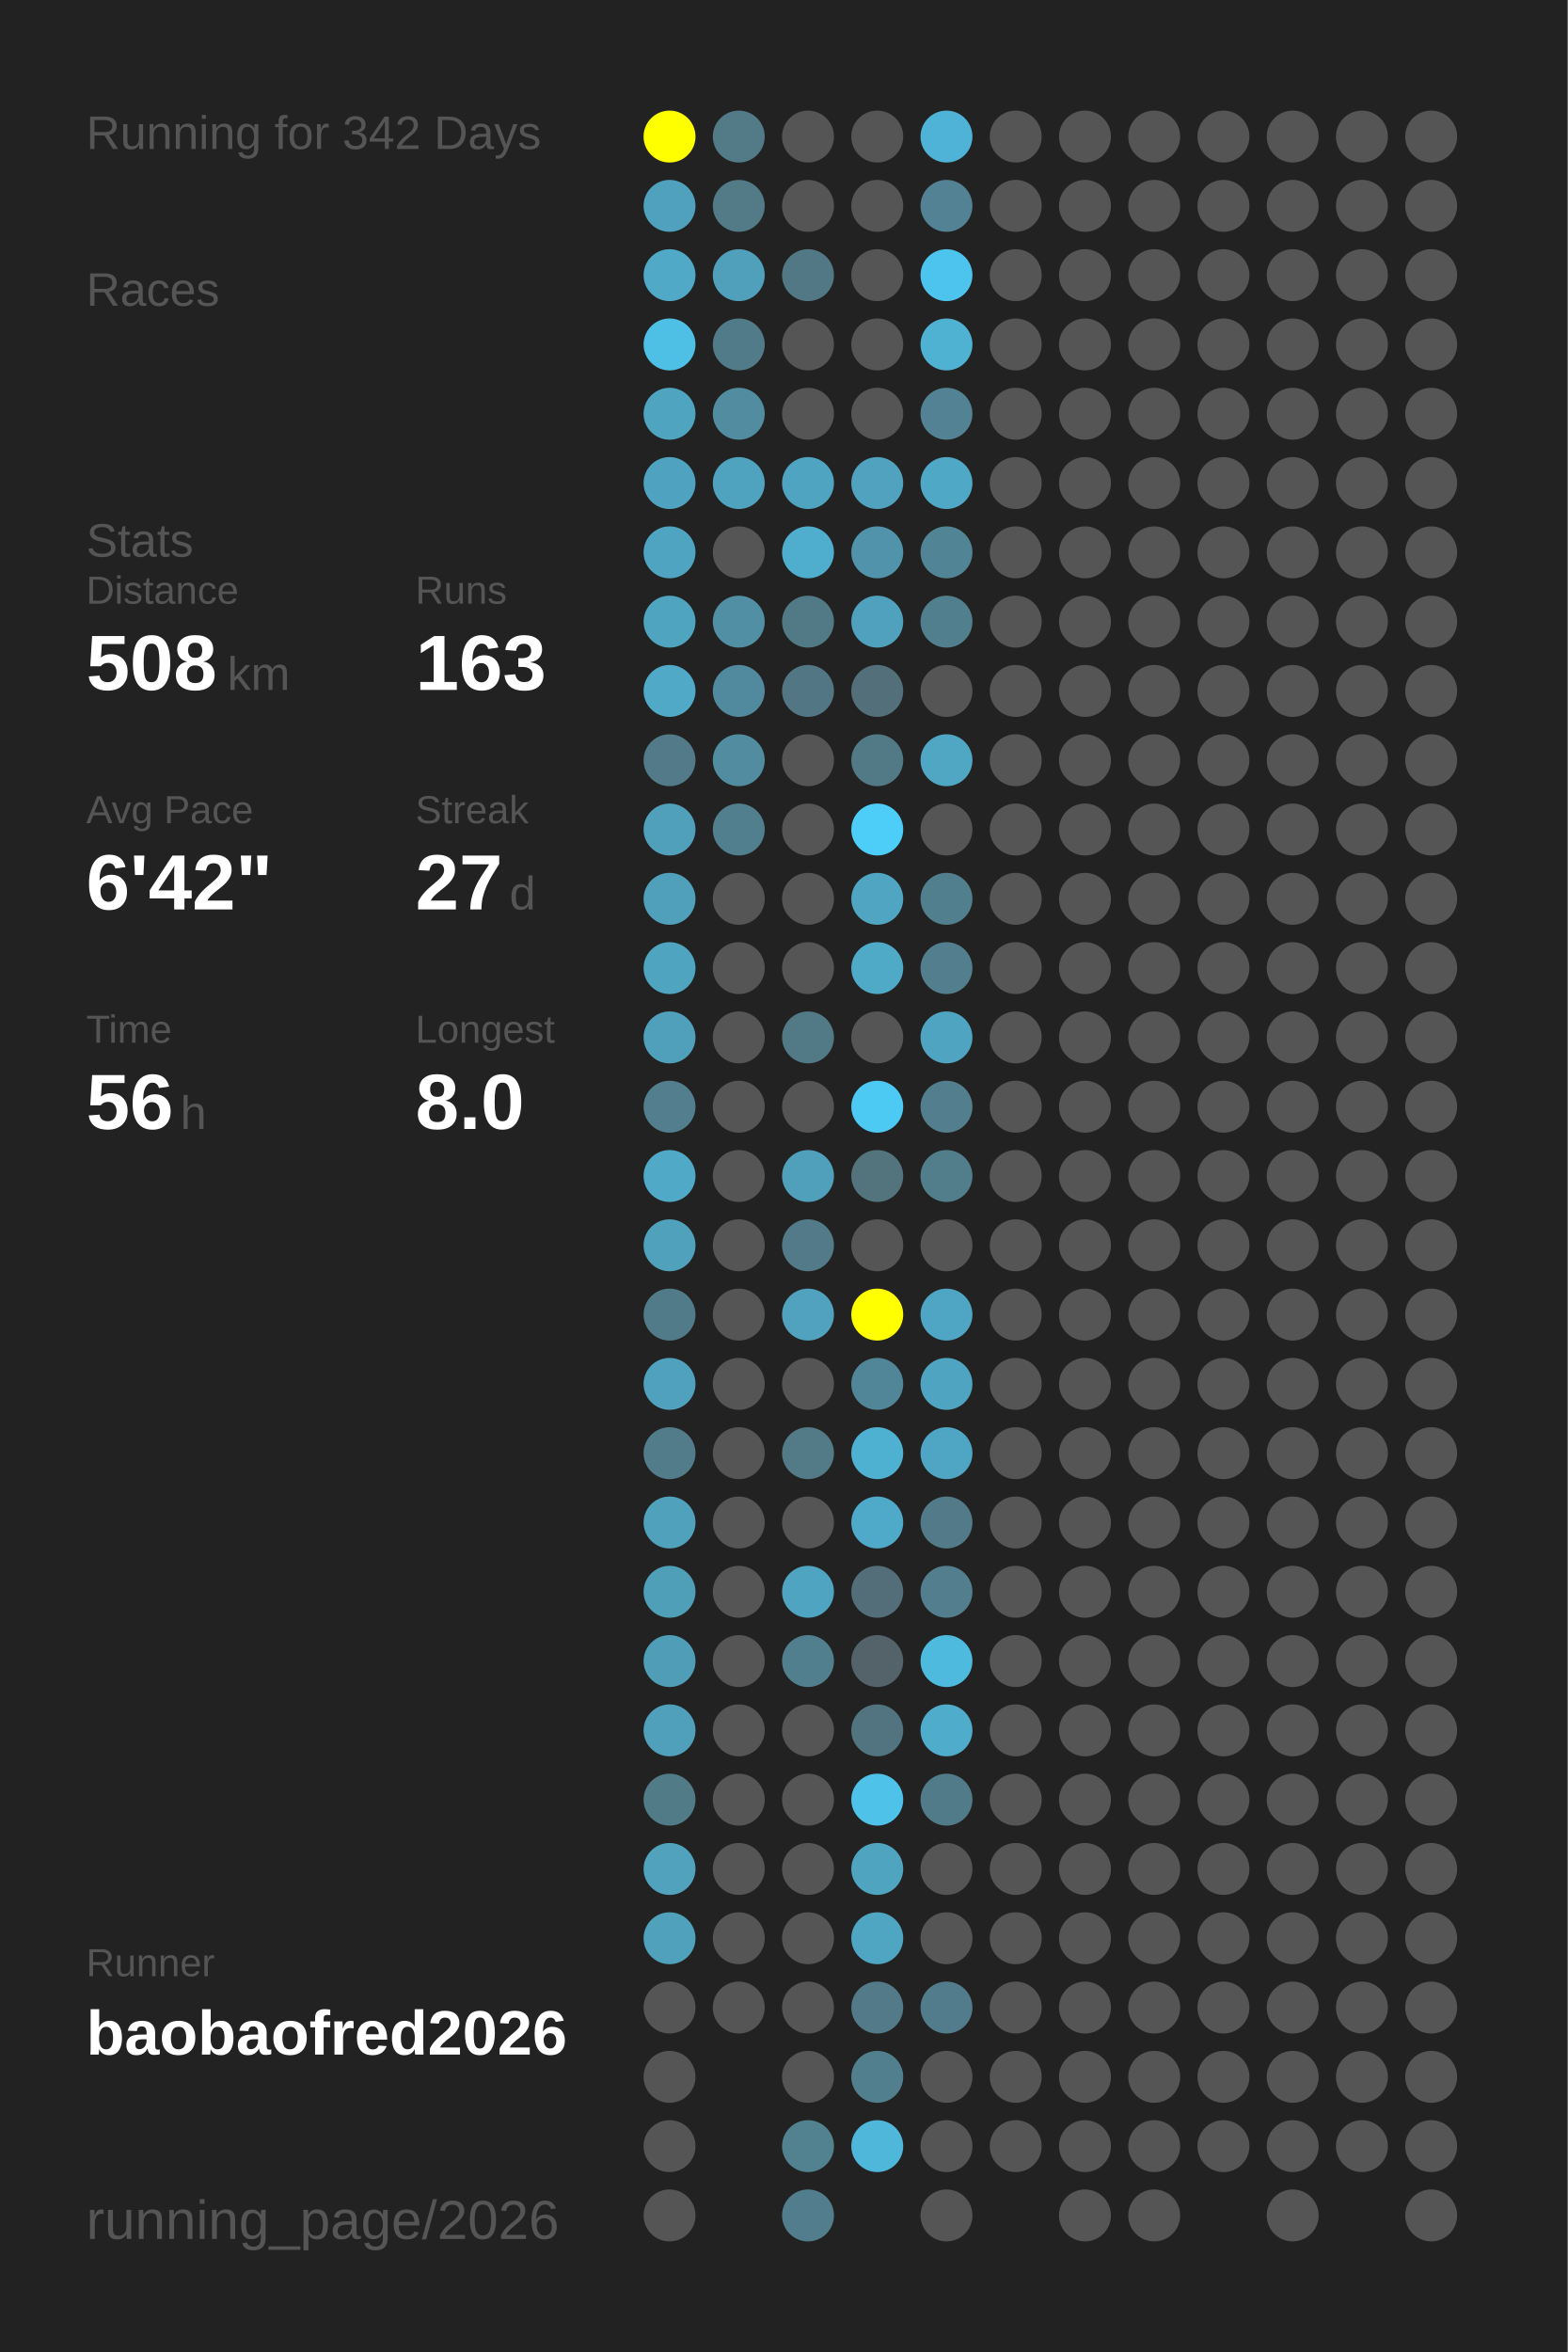
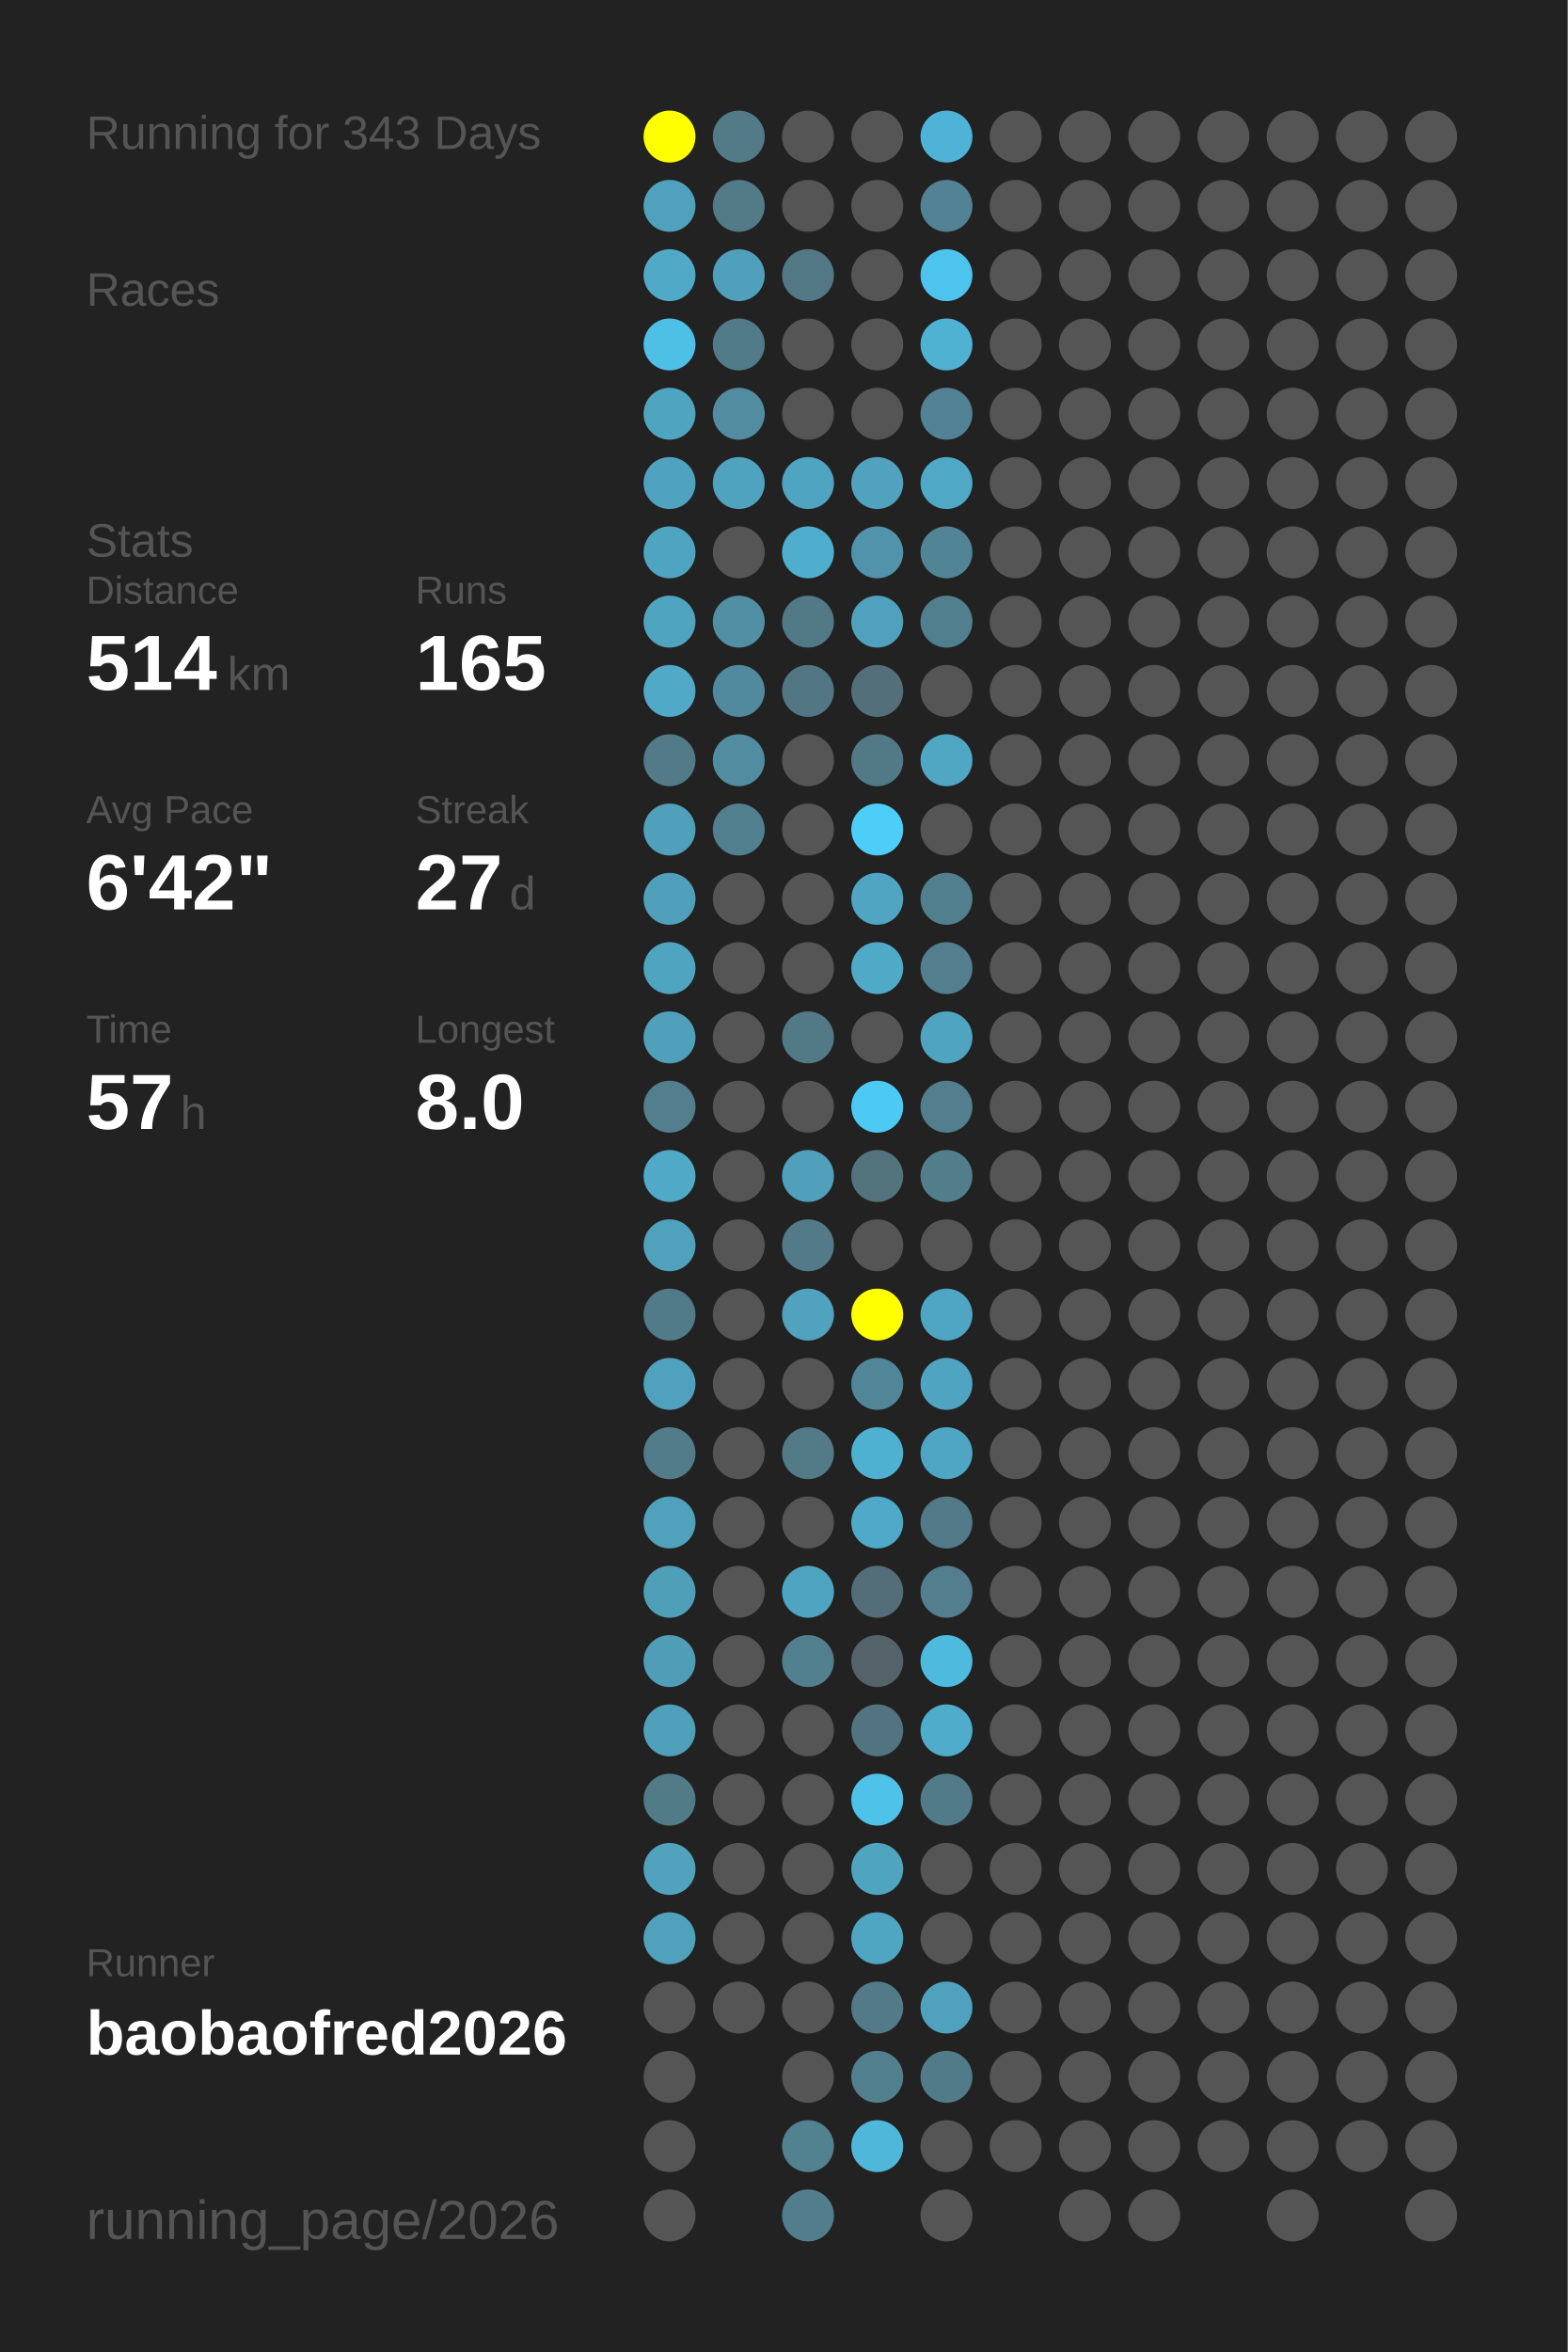
<svg xmlns="http://www.w3.org/2000/svg" baseProfile="full" height="300mm" version="1.1" viewBox="0,0,200,300" width="200mm">
  <defs />
  <rect fill="#222222" height="300" width="200" x="0" y="0" />
-   <text fill="#555555" style="font-size:6px; font-family:Arial;" x="11" y="19">Running for 342 Days</text>
+   <text fill="#555555" style="font-size:6px; font-family:Arial;" x="11" y="19">Running for 343 Days</text>
  <text fill="#555555" style="font-size:6px; font-family:Arial;" x="11" y="39">Races</text>
  <text fill="#555555" style="font-size:6px; font-family:Arial;" x="11" y="71">Stats</text>
  <text fill="#555555" style="font-size:5px; font-family:Arial;" x="11" y="77">Distance</text>
-   <text fill="#FFFFFF" style="font-size:10px; font-family:Arial; font-weight:bold;" x="11" y="88">508</text>
+   <text fill="#FFFFFF" style="font-size:10px; font-family:Arial; font-weight:bold;" x="11" y="88">514</text>
  <text fill="#555555" style="font-size:6px; font-family:Arial;" x="29" y="88">km</text>
  <text fill="#555555" style="font-size:5px; font-family:Arial;" x="53" y="77">Runs</text>
-   <text fill="#FFFFFF" style="font-size:10px; font-family:Arial; font-weight:bold;" x="53" y="88">163</text>
+   <text fill="#FFFFFF" style="font-size:10px; font-family:Arial; font-weight:bold;" x="53" y="88">165</text>
  <text fill="#555555" style="font-size:5px; font-family:Arial;" x="11" y="105">Avg Pace</text>
  <text fill="#FFFFFF" style="font-size:10px; font-family:Arial; font-weight:bold;" x="11" y="116">6'42"</text>
  <text fill="#555555" style="font-size:5px; font-family:Arial;" x="53" y="105">Streak</text>
  <text fill="#FFFFFF" style="font-size:10px; font-family:Arial; font-weight:bold;" x="53" y="116">27</text>
  <text fill="#555555" style="font-size:6px; font-family:Arial;" x="65" y="116">d</text>
  <text fill="#555555" style="font-size:5px; font-family:Arial;" x="11" y="133">Time</text>
-   <text fill="#FFFFFF" style="font-size:10px; font-family:Arial; font-weight:bold;" x="11" y="144">56</text>
+   <text fill="#FFFFFF" style="font-size:10px; font-family:Arial; font-weight:bold;" x="11" y="144">57</text>
  <text fill="#555555" style="font-size:6px; font-family:Arial;" x="23" y="144">h</text>
  <text fill="#555555" style="font-size:5px; font-family:Arial;" x="53" y="133">Longest</text>
  <text fill="#FFFFFF" style="font-size:10px; font-family:Arial; font-weight:bold;" x="53" y="144">8.0</text>
  <text fill="#555555" style="font-size:5px; font-family:Arial;" x="11" y="252.065">Runner</text>
  <text fill="#FFFFFF" style="font-size:8px; font-family:Arial; font-weight:bold;" x="11" y="262.065">baobaofred2026</text>
  <text fill="#555555" style="font-size:7px; font-family:Arial;" x="11" y="285.581">running_page/2026</text>
  <circle cx="85.417" cy="17.419" fill="#FFFF00" r="3.312" />
  <circle cx="85.417" cy="26.258" fill="#50a1bd" r="3.312" />
  <circle cx="85.417" cy="35.097" fill="#4fa9c7" r="3.312" />
  <circle cx="85.417" cy="43.935" fill="#4ebfe5" r="3.312" />
  <circle cx="85.417" cy="52.774" fill="#4fa4c0" r="3.312" />
  <circle cx="85.417" cy="61.613" fill="#4fa3c0" r="3.312" />
  <circle cx="85.417" cy="70.452" fill="#4fa5c1" r="3.312" />
  <circle cx="85.417" cy="79.29" fill="#4fa4c0" r="3.312" />
  <circle cx="85.417" cy="88.129" fill="#4fa9c7" r="3.312" />
  <circle cx="85.417" cy="96.968" fill="#527a88" r="3.312" />
  <circle cx="85.417" cy="105.806" fill="#50a0bb" r="3.312" />
  <circle cx="85.417" cy="114.645" fill="#50a0bb" r="3.312" />
  <circle cx="85.417" cy="123.484" fill="#4fa4c0" r="3.312" />
  <circle cx="85.417" cy="132.323" fill="#50a0bc" r="3.312" />
  <circle cx="85.417" cy="141.161" fill="#527e8d" r="3.312" />
  <circle cx="85.417" cy="150" fill="#4fa9c7" r="3.312" />
  <circle cx="85.417" cy="158.839" fill="#50a1bc" r="3.312" />
  <circle cx="85.417" cy="167.677" fill="#527b89" r="3.312" />
  <circle cx="85.417" cy="176.516" fill="#50a1bd" r="3.312" />
  <circle cx="85.417" cy="185.355" fill="#527c8a" r="3.312" />
  <circle cx="85.417" cy="194.194" fill="#50a1bc" r="3.312" />
  <circle cx="85.417" cy="203.032" fill="#509fb9" r="3.312" />
  <circle cx="85.417" cy="211.871" fill="#509db7" r="3.312" />
  <circle cx="85.417" cy="220.71" fill="#50a0bb" r="3.312" />
  <circle cx="85.417" cy="229.548" fill="#527b88" r="3.312" />
  <circle cx="85.417" cy="238.387" fill="#50a2bd" r="3.312" />
  <circle cx="85.417" cy="247.226" fill="#50a1bc" r="3.312" />
  <circle cx="85.417" cy="256.065" fill="#555555" r="3.312" />
  <circle cx="85.417" cy="264.903" fill="#555555" r="3.312" />
  <circle cx="85.417" cy="273.742" fill="#555555" r="3.312" />
  <circle cx="85.417" cy="282.581" fill="#555555" r="3.312" />
  <circle cx="94.25" cy="17.419" fill="#527a87" r="3.312" />
  <circle cx="94.25" cy="26.258" fill="#527a87" r="3.312" />
  <circle cx="94.25" cy="35.097" fill="#50a0bc" r="3.312" />
  <circle cx="94.25" cy="43.935" fill="#527b89" r="3.312" />
  <circle cx="94.25" cy="52.774" fill="#518ca0" r="3.312" />
  <circle cx="94.25" cy="61.613" fill="#4fa3bf" r="3.312" />
  <circle cx="94.25" cy="70.452" fill="#555555" r="3.312" />
  <circle cx="94.25" cy="79.29" fill="#518fa4" r="3.312" />
  <circle cx="94.25" cy="88.129" fill="#518a9e" r="3.312" />
  <circle cx="94.25" cy="96.968" fill="#518ca0" r="3.312" />
  <circle cx="94.25" cy="105.806" fill="#527f8e" r="3.312" />
  <circle cx="94.25" cy="114.645" fill="#555555" r="3.312" />
  <circle cx="94.25" cy="123.484" fill="#555555" r="3.312" />
  <circle cx="94.25" cy="132.323" fill="#555555" r="3.312" />
  <circle cx="94.25" cy="141.161" fill="#555555" r="3.312" />
  <circle cx="94.25" cy="150" fill="#555555" r="3.312" />
  <circle cx="94.25" cy="158.839" fill="#555555" r="3.312" />
  <circle cx="94.25" cy="167.677" fill="#555555" r="3.312" />
  <circle cx="94.25" cy="176.516" fill="#555555" r="3.312" />
  <circle cx="94.25" cy="185.355" fill="#555555" r="3.312" />
  <circle cx="94.25" cy="194.194" fill="#555555" r="3.312" />
  <circle cx="94.25" cy="203.032" fill="#555555" r="3.312" />
  <circle cx="94.25" cy="211.871" fill="#555555" r="3.312" />
  <circle cx="94.25" cy="220.71" fill="#555555" r="3.312" />
  <circle cx="94.25" cy="229.548" fill="#555555" r="3.312" />
  <circle cx="94.25" cy="238.387" fill="#555555" r="3.312" />
  <circle cx="94.25" cy="247.226" fill="#555555" r="3.312" />
  <circle cx="94.25" cy="256.065" fill="#555555" r="3.312" />
  <circle cx="103.083" cy="17.419" fill="#555555" r="3.312" />
  <circle cx="103.083" cy="26.258" fill="#555555" r="3.312" />
  <circle cx="103.083" cy="35.097" fill="#527885" r="3.312" />
  <circle cx="103.083" cy="43.935" fill="#555555" r="3.312" />
  <circle cx="103.083" cy="52.774" fill="#555555" r="3.312" />
  <circle cx="103.083" cy="61.613" fill="#4fa4c1" r="3.312" />
  <circle cx="103.083" cy="70.452" fill="#4faece" r="3.312" />
  <circle cx="103.083" cy="79.29" fill="#527986" r="3.312" />
  <circle cx="103.083" cy="88.129" fill="#527683" r="3.312" />
  <circle cx="103.083" cy="96.968" fill="#555555" r="3.312" />
  <circle cx="103.083" cy="105.806" fill="#555555" r="3.312" />
  <circle cx="103.083" cy="114.645" fill="#555555" r="3.312" />
  <circle cx="103.083" cy="123.484" fill="#555555" r="3.312" />
  <circle cx="103.083" cy="132.323" fill="#527986" r="3.312" />
  <circle cx="103.083" cy="141.161" fill="#555555" r="3.312" />
  <circle cx="103.083" cy="150" fill="#50a0bb" r="3.312" />
  <circle cx="103.083" cy="158.839" fill="#527a88" r="3.312" />
  <circle cx="103.083" cy="167.677" fill="#50a2be" r="3.312" />
  <circle cx="103.083" cy="176.516" fill="#555555" r="3.312" />
  <circle cx="103.083" cy="185.355" fill="#527a87" r="3.312" />
  <circle cx="103.083" cy="194.194" fill="#555555" r="3.312" />
  <circle cx="103.083" cy="203.032" fill="#4fa5c1" r="3.312" />
  <circle cx="103.083" cy="211.871" fill="#527f8e" r="3.312" />
  <circle cx="103.083" cy="220.71" fill="#555555" r="3.312" />
  <circle cx="103.083" cy="229.548" fill="#555555" r="3.312" />
  <circle cx="103.083" cy="238.387" fill="#555555" r="3.312" />
  <circle cx="103.083" cy="247.226" fill="#555555" r="3.312" />
  <circle cx="103.083" cy="256.065" fill="#555555" r="3.312" />
  <circle cx="103.083" cy="264.903" fill="#555555" r="3.312" />
  <circle cx="103.083" cy="273.742" fill="#528190" r="3.312" />
  <circle cx="103.083" cy="282.581" fill="#527d8c" r="3.312" />
  <circle cx="111.917" cy="17.419" fill="#555555" r="3.312" />
  <circle cx="111.917" cy="26.258" fill="#555555" r="3.312" />
  <circle cx="111.917" cy="35.097" fill="#555555" r="3.312" />
  <circle cx="111.917" cy="43.935" fill="#555555" r="3.312" />
  <circle cx="111.917" cy="52.774" fill="#555555" r="3.312" />
  <circle cx="111.917" cy="61.613" fill="#50a2be" r="3.312" />
  <circle cx="111.917" cy="70.452" fill="#5093aa" r="3.312" />
  <circle cx="111.917" cy="79.29" fill="#50a1bd" r="3.312" />
  <circle cx="111.917" cy="88.129" fill="#53707a" r="3.312" />
  <circle cx="111.917" cy="96.968" fill="#527986" r="3.312" />
  <circle cx="111.917" cy="105.806" fill="#4dcef9" r="3.312" />
  <circle cx="111.917" cy="114.645" fill="#4fa5c2" r="3.312" />
  <circle cx="111.917" cy="123.484" fill="#4faac8" r="3.312" />
  <circle cx="111.917" cy="132.323" fill="#555555" r="3.312" />
  <circle cx="111.917" cy="141.161" fill="#4dcaf4" r="3.312" />
  <circle cx="111.917" cy="150" fill="#53737d" r="3.312" />
  <circle cx="111.917" cy="158.839" fill="#555555" r="3.312" />
  <circle cx="111.917" cy="167.677" fill="#FFFF00" r="3.312" />
  <circle cx="111.917" cy="176.516" fill="#518698" r="3.312" />
  <circle cx="111.917" cy="185.355" fill="#4fb1d2" r="3.312" />
  <circle cx="111.917" cy="194.194" fill="#4faac9" r="3.312" />
  <circle cx="111.917" cy="203.032" fill="#536e78" r="3.312" />
  <circle cx="111.917" cy="211.871" fill="#546369" r="3.312" />
  <circle cx="111.917" cy="220.71" fill="#527480" r="3.312" />
  <circle cx="111.917" cy="229.548" fill="#4ec2e9" r="3.312" />
  <circle cx="111.917" cy="238.387" fill="#4fa4c0" r="3.312" />
  <circle cx="111.917" cy="247.226" fill="#4fa6c3" r="3.312" />
  <circle cx="111.917" cy="256.065" fill="#527a88" r="3.312" />
  <circle cx="111.917" cy="264.903" fill="#527f8e" r="3.312" />
  <circle cx="111.917" cy="273.742" fill="#4eb7da" r="3.312" />
  <circle cx="120.75" cy="17.419" fill="#4eb3d6" r="3.312" />
  <circle cx="120.75" cy="26.258" fill="#528293" r="3.312" />
  <circle cx="120.75" cy="35.097" fill="#4dc4ed" r="3.312" />
  <circle cx="120.75" cy="43.935" fill="#4fb2d3" r="3.312" />
  <circle cx="120.75" cy="52.774" fill="#528293" r="3.312" />
  <circle cx="120.75" cy="61.613" fill="#4fa8c5" r="3.312" />
  <circle cx="120.75" cy="70.452" fill="#518596" r="3.312" />
  <circle cx="120.75" cy="79.29" fill="#527f8e" r="3.312" />
  <circle cx="120.75" cy="88.129" fill="#555555" r="3.312" />
  <circle cx="120.75" cy="96.968" fill="#4fa7c4" r="3.312" />
  <circle cx="120.75" cy="105.806" fill="#555555" r="3.312" />
  <circle cx="120.75" cy="114.645" fill="#527f8e" r="3.312" />
  <circle cx="120.75" cy="123.484" fill="#527e8d" r="3.312" />
  <circle cx="120.75" cy="132.323" fill="#4fa5c1" r="3.312" />
  <circle cx="120.75" cy="141.161" fill="#527e8d" r="3.312" />
  <circle cx="120.75" cy="150" fill="#527e8c" r="3.312" />
  <circle cx="120.75" cy="158.839" fill="#555555" r="3.312" />
  <circle cx="120.75" cy="167.677" fill="#4fa6c4" r="3.312" />
  <circle cx="120.75" cy="176.516" fill="#4fa4c1" r="3.312" />
  <circle cx="120.75" cy="185.355" fill="#4fa6c4" r="3.312" />
  <circle cx="120.75" cy="194.194" fill="#527a88" r="3.312" />
  <circle cx="120.75" cy="203.032" fill="#527e8d" r="3.312" />
  <circle cx="120.75" cy="211.871" fill="#4ebade" r="3.312" />
  <circle cx="120.75" cy="220.71" fill="#4faccb" r="3.312" />
  <circle cx="120.75" cy="229.548" fill="#527b89" r="3.312" />
  <circle cx="120.75" cy="238.387" fill="#555555" r="3.312" />
  <circle cx="120.75" cy="247.226" fill="#555555" r="3.312" />
-   <circle cx="120.75" cy="256.065" fill="#527c8b" r="3.312" />
-   <circle cx="120.75" cy="264.903" fill="#555555" r="3.312" />
+   <circle cx="120.75" cy="256.065" fill="#50a1bd" r="3.312" />
+   <circle cx="120.75" cy="264.903" fill="#527b89" r="3.312" />
  <circle cx="120.75" cy="273.742" fill="#555555" r="3.312" />
  <circle cx="120.75" cy="282.581" fill="#555555" r="3.312" />
  <circle cx="129.583" cy="17.419" fill="#555555" r="3.312" />
  <circle cx="129.583" cy="26.258" fill="#555555" r="3.312" />
  <circle cx="129.583" cy="35.097" fill="#555555" r="3.312" />
  <circle cx="129.583" cy="43.935" fill="#555555" r="3.312" />
  <circle cx="129.583" cy="52.774" fill="#555555" r="3.312" />
  <circle cx="129.583" cy="61.613" fill="#555555" r="3.312" />
  <circle cx="129.583" cy="70.452" fill="#555555" r="3.312" />
  <circle cx="129.583" cy="79.29" fill="#555555" r="3.312" />
  <circle cx="129.583" cy="88.129" fill="#555555" r="3.312" />
  <circle cx="129.583" cy="96.968" fill="#555555" r="3.312" />
  <circle cx="129.583" cy="105.806" fill="#555555" r="3.312" />
  <circle cx="129.583" cy="114.645" fill="#555555" r="3.312" />
  <circle cx="129.583" cy="123.484" fill="#555555" r="3.312" />
  <circle cx="129.583" cy="132.323" fill="#555555" r="3.312" />
  <circle cx="129.583" cy="141.161" fill="#555555" r="3.312" />
  <circle cx="129.583" cy="150" fill="#555555" r="3.312" />
  <circle cx="129.583" cy="158.839" fill="#555555" r="3.312" />
  <circle cx="129.583" cy="167.677" fill="#555555" r="3.312" />
  <circle cx="129.583" cy="176.516" fill="#555555" r="3.312" />
  <circle cx="129.583" cy="185.355" fill="#555555" r="3.312" />
  <circle cx="129.583" cy="194.194" fill="#555555" r="3.312" />
  <circle cx="129.583" cy="203.032" fill="#555555" r="3.312" />
  <circle cx="129.583" cy="211.871" fill="#555555" r="3.312" />
  <circle cx="129.583" cy="220.71" fill="#555555" r="3.312" />
  <circle cx="129.583" cy="229.548" fill="#555555" r="3.312" />
  <circle cx="129.583" cy="238.387" fill="#555555" r="3.312" />
  <circle cx="129.583" cy="247.226" fill="#555555" r="3.312" />
  <circle cx="129.583" cy="256.065" fill="#555555" r="3.312" />
  <circle cx="129.583" cy="264.903" fill="#555555" r="3.312" />
  <circle cx="129.583" cy="273.742" fill="#555555" r="3.312" />
  <circle cx="138.417" cy="17.419" fill="#555555" r="3.312" />
  <circle cx="138.417" cy="26.258" fill="#555555" r="3.312" />
  <circle cx="138.417" cy="35.097" fill="#555555" r="3.312" />
  <circle cx="138.417" cy="43.935" fill="#555555" r="3.312" />
  <circle cx="138.417" cy="52.774" fill="#555555" r="3.312" />
  <circle cx="138.417" cy="61.613" fill="#555555" r="3.312" />
  <circle cx="138.417" cy="70.452" fill="#555555" r="3.312" />
  <circle cx="138.417" cy="79.29" fill="#555555" r="3.312" />
  <circle cx="138.417" cy="88.129" fill="#555555" r="3.312" />
  <circle cx="138.417" cy="96.968" fill="#555555" r="3.312" />
  <circle cx="138.417" cy="105.806" fill="#555555" r="3.312" />
  <circle cx="138.417" cy="114.645" fill="#555555" r="3.312" />
  <circle cx="138.417" cy="123.484" fill="#555555" r="3.312" />
  <circle cx="138.417" cy="132.323" fill="#555555" r="3.312" />
  <circle cx="138.417" cy="141.161" fill="#555555" r="3.312" />
  <circle cx="138.417" cy="150" fill="#555555" r="3.312" />
  <circle cx="138.417" cy="158.839" fill="#555555" r="3.312" />
  <circle cx="138.417" cy="167.677" fill="#555555" r="3.312" />
  <circle cx="138.417" cy="176.516" fill="#555555" r="3.312" />
  <circle cx="138.417" cy="185.355" fill="#555555" r="3.312" />
  <circle cx="138.417" cy="194.194" fill="#555555" r="3.312" />
  <circle cx="138.417" cy="203.032" fill="#555555" r="3.312" />
  <circle cx="138.417" cy="211.871" fill="#555555" r="3.312" />
  <circle cx="138.417" cy="220.71" fill="#555555" r="3.312" />
  <circle cx="138.417" cy="229.548" fill="#555555" r="3.312" />
  <circle cx="138.417" cy="238.387" fill="#555555" r="3.312" />
  <circle cx="138.417" cy="247.226" fill="#555555" r="3.312" />
  <circle cx="138.417" cy="256.065" fill="#555555" r="3.312" />
  <circle cx="138.417" cy="264.903" fill="#555555" r="3.312" />
  <circle cx="138.417" cy="273.742" fill="#555555" r="3.312" />
  <circle cx="138.417" cy="282.581" fill="#555555" r="3.312" />
  <circle cx="147.25" cy="17.419" fill="#555555" r="3.312" />
  <circle cx="147.25" cy="26.258" fill="#555555" r="3.312" />
  <circle cx="147.25" cy="35.097" fill="#555555" r="3.312" />
  <circle cx="147.25" cy="43.935" fill="#555555" r="3.312" />
  <circle cx="147.25" cy="52.774" fill="#555555" r="3.312" />
  <circle cx="147.25" cy="61.613" fill="#555555" r="3.312" />
  <circle cx="147.25" cy="70.452" fill="#555555" r="3.312" />
  <circle cx="147.25" cy="79.29" fill="#555555" r="3.312" />
  <circle cx="147.25" cy="88.129" fill="#555555" r="3.312" />
  <circle cx="147.25" cy="96.968" fill="#555555" r="3.312" />
  <circle cx="147.25" cy="105.806" fill="#555555" r="3.312" />
  <circle cx="147.25" cy="114.645" fill="#555555" r="3.312" />
  <circle cx="147.25" cy="123.484" fill="#555555" r="3.312" />
  <circle cx="147.25" cy="132.323" fill="#555555" r="3.312" />
  <circle cx="147.25" cy="141.161" fill="#555555" r="3.312" />
  <circle cx="147.25" cy="150" fill="#555555" r="3.312" />
  <circle cx="147.25" cy="158.839" fill="#555555" r="3.312" />
  <circle cx="147.25" cy="167.677" fill="#555555" r="3.312" />
  <circle cx="147.25" cy="176.516" fill="#555555" r="3.312" />
  <circle cx="147.25" cy="185.355" fill="#555555" r="3.312" />
  <circle cx="147.25" cy="194.194" fill="#555555" r="3.312" />
  <circle cx="147.25" cy="203.032" fill="#555555" r="3.312" />
  <circle cx="147.25" cy="211.871" fill="#555555" r="3.312" />
  <circle cx="147.25" cy="220.71" fill="#555555" r="3.312" />
  <circle cx="147.25" cy="229.548" fill="#555555" r="3.312" />
  <circle cx="147.25" cy="238.387" fill="#555555" r="3.312" />
  <circle cx="147.25" cy="247.226" fill="#555555" r="3.312" />
  <circle cx="147.25" cy="256.065" fill="#555555" r="3.312" />
  <circle cx="147.25" cy="264.903" fill="#555555" r="3.312" />
  <circle cx="147.25" cy="273.742" fill="#555555" r="3.312" />
  <circle cx="147.25" cy="282.581" fill="#555555" r="3.312" />
  <circle cx="156.083" cy="17.419" fill="#555555" r="3.312" />
  <circle cx="156.083" cy="26.258" fill="#555555" r="3.312" />
  <circle cx="156.083" cy="35.097" fill="#555555" r="3.312" />
  <circle cx="156.083" cy="43.935" fill="#555555" r="3.312" />
  <circle cx="156.083" cy="52.774" fill="#555555" r="3.312" />
  <circle cx="156.083" cy="61.613" fill="#555555" r="3.312" />
  <circle cx="156.083" cy="70.452" fill="#555555" r="3.312" />
  <circle cx="156.083" cy="79.29" fill="#555555" r="3.312" />
  <circle cx="156.083" cy="88.129" fill="#555555" r="3.312" />
  <circle cx="156.083" cy="96.968" fill="#555555" r="3.312" />
  <circle cx="156.083" cy="105.806" fill="#555555" r="3.312" />
  <circle cx="156.083" cy="114.645" fill="#555555" r="3.312" />
  <circle cx="156.083" cy="123.484" fill="#555555" r="3.312" />
  <circle cx="156.083" cy="132.323" fill="#555555" r="3.312" />
  <circle cx="156.083" cy="141.161" fill="#555555" r="3.312" />
  <circle cx="156.083" cy="150" fill="#555555" r="3.312" />
  <circle cx="156.083" cy="158.839" fill="#555555" r="3.312" />
  <circle cx="156.083" cy="167.677" fill="#555555" r="3.312" />
  <circle cx="156.083" cy="176.516" fill="#555555" r="3.312" />
  <circle cx="156.083" cy="185.355" fill="#555555" r="3.312" />
  <circle cx="156.083" cy="194.194" fill="#555555" r="3.312" />
  <circle cx="156.083" cy="203.032" fill="#555555" r="3.312" />
  <circle cx="156.083" cy="211.871" fill="#555555" r="3.312" />
  <circle cx="156.083" cy="220.71" fill="#555555" r="3.312" />
  <circle cx="156.083" cy="229.548" fill="#555555" r="3.312" />
  <circle cx="156.083" cy="238.387" fill="#555555" r="3.312" />
  <circle cx="156.083" cy="247.226" fill="#555555" r="3.312" />
  <circle cx="156.083" cy="256.065" fill="#555555" r="3.312" />
  <circle cx="156.083" cy="264.903" fill="#555555" r="3.312" />
  <circle cx="156.083" cy="273.742" fill="#555555" r="3.312" />
  <circle cx="164.917" cy="17.419" fill="#555555" r="3.312" />
  <circle cx="164.917" cy="26.258" fill="#555555" r="3.312" />
  <circle cx="164.917" cy="35.097" fill="#555555" r="3.312" />
  <circle cx="164.917" cy="43.935" fill="#555555" r="3.312" />
  <circle cx="164.917" cy="52.774" fill="#555555" r="3.312" />
  <circle cx="164.917" cy="61.613" fill="#555555" r="3.312" />
  <circle cx="164.917" cy="70.452" fill="#555555" r="3.312" />
  <circle cx="164.917" cy="79.29" fill="#555555" r="3.312" />
  <circle cx="164.917" cy="88.129" fill="#555555" r="3.312" />
  <circle cx="164.917" cy="96.968" fill="#555555" r="3.312" />
  <circle cx="164.917" cy="105.806" fill="#555555" r="3.312" />
  <circle cx="164.917" cy="114.645" fill="#555555" r="3.312" />
  <circle cx="164.917" cy="123.484" fill="#555555" r="3.312" />
  <circle cx="164.917" cy="132.323" fill="#555555" r="3.312" />
  <circle cx="164.917" cy="141.161" fill="#555555" r="3.312" />
  <circle cx="164.917" cy="150" fill="#555555" r="3.312" />
  <circle cx="164.917" cy="158.839" fill="#555555" r="3.312" />
  <circle cx="164.917" cy="167.677" fill="#555555" r="3.312" />
  <circle cx="164.917" cy="176.516" fill="#555555" r="3.312" />
  <circle cx="164.917" cy="185.355" fill="#555555" r="3.312" />
  <circle cx="164.917" cy="194.194" fill="#555555" r="3.312" />
  <circle cx="164.917" cy="203.032" fill="#555555" r="3.312" />
  <circle cx="164.917" cy="211.871" fill="#555555" r="3.312" />
  <circle cx="164.917" cy="220.71" fill="#555555" r="3.312" />
  <circle cx="164.917" cy="229.548" fill="#555555" r="3.312" />
  <circle cx="164.917" cy="238.387" fill="#555555" r="3.312" />
  <circle cx="164.917" cy="247.226" fill="#555555" r="3.312" />
  <circle cx="164.917" cy="256.065" fill="#555555" r="3.312" />
  <circle cx="164.917" cy="264.903" fill="#555555" r="3.312" />
  <circle cx="164.917" cy="273.742" fill="#555555" r="3.312" />
  <circle cx="164.917" cy="282.581" fill="#555555" r="3.312" />
  <circle cx="173.75" cy="17.419" fill="#555555" r="3.312" />
  <circle cx="173.75" cy="26.258" fill="#555555" r="3.312" />
  <circle cx="173.75" cy="35.097" fill="#555555" r="3.312" />
  <circle cx="173.75" cy="43.935" fill="#555555" r="3.312" />
  <circle cx="173.75" cy="52.774" fill="#555555" r="3.312" />
  <circle cx="173.75" cy="61.613" fill="#555555" r="3.312" />
  <circle cx="173.75" cy="70.452" fill="#555555" r="3.312" />
  <circle cx="173.75" cy="79.29" fill="#555555" r="3.312" />
  <circle cx="173.75" cy="88.129" fill="#555555" r="3.312" />
  <circle cx="173.75" cy="96.968" fill="#555555" r="3.312" />
  <circle cx="173.75" cy="105.806" fill="#555555" r="3.312" />
  <circle cx="173.75" cy="114.645" fill="#555555" r="3.312" />
  <circle cx="173.75" cy="123.484" fill="#555555" r="3.312" />
  <circle cx="173.75" cy="132.323" fill="#555555" r="3.312" />
  <circle cx="173.75" cy="141.161" fill="#555555" r="3.312" />
  <circle cx="173.75" cy="150" fill="#555555" r="3.312" />
  <circle cx="173.75" cy="158.839" fill="#555555" r="3.312" />
  <circle cx="173.75" cy="167.677" fill="#555555" r="3.312" />
  <circle cx="173.75" cy="176.516" fill="#555555" r="3.312" />
  <circle cx="173.75" cy="185.355" fill="#555555" r="3.312" />
  <circle cx="173.75" cy="194.194" fill="#555555" r="3.312" />
  <circle cx="173.75" cy="203.032" fill="#555555" r="3.312" />
  <circle cx="173.75" cy="211.871" fill="#555555" r="3.312" />
  <circle cx="173.75" cy="220.71" fill="#555555" r="3.312" />
  <circle cx="173.75" cy="229.548" fill="#555555" r="3.312" />
  <circle cx="173.75" cy="238.387" fill="#555555" r="3.312" />
  <circle cx="173.75" cy="247.226" fill="#555555" r="3.312" />
  <circle cx="173.75" cy="256.065" fill="#555555" r="3.312" />
  <circle cx="173.75" cy="264.903" fill="#555555" r="3.312" />
  <circle cx="173.75" cy="273.742" fill="#555555" r="3.312" />
  <circle cx="182.583" cy="17.419" fill="#555555" r="3.312" />
  <circle cx="182.583" cy="26.258" fill="#555555" r="3.312" />
  <circle cx="182.583" cy="35.097" fill="#555555" r="3.312" />
  <circle cx="182.583" cy="43.935" fill="#555555" r="3.312" />
  <circle cx="182.583" cy="52.774" fill="#555555" r="3.312" />
  <circle cx="182.583" cy="61.613" fill="#555555" r="3.312" />
  <circle cx="182.583" cy="70.452" fill="#555555" r="3.312" />
  <circle cx="182.583" cy="79.29" fill="#555555" r="3.312" />
  <circle cx="182.583" cy="88.129" fill="#555555" r="3.312" />
  <circle cx="182.583" cy="96.968" fill="#555555" r="3.312" />
  <circle cx="182.583" cy="105.806" fill="#555555" r="3.312" />
  <circle cx="182.583" cy="114.645" fill="#555555" r="3.312" />
  <circle cx="182.583" cy="123.484" fill="#555555" r="3.312" />
  <circle cx="182.583" cy="132.323" fill="#555555" r="3.312" />
  <circle cx="182.583" cy="141.161" fill="#555555" r="3.312" />
  <circle cx="182.583" cy="150" fill="#555555" r="3.312" />
  <circle cx="182.583" cy="158.839" fill="#555555" r="3.312" />
  <circle cx="182.583" cy="167.677" fill="#555555" r="3.312" />
  <circle cx="182.583" cy="176.516" fill="#555555" r="3.312" />
  <circle cx="182.583" cy="185.355" fill="#555555" r="3.312" />
  <circle cx="182.583" cy="194.194" fill="#555555" r="3.312" />
  <circle cx="182.583" cy="203.032" fill="#555555" r="3.312" />
  <circle cx="182.583" cy="211.871" fill="#555555" r="3.312" />
  <circle cx="182.583" cy="220.71" fill="#555555" r="3.312" />
  <circle cx="182.583" cy="229.548" fill="#555555" r="3.312" />
  <circle cx="182.583" cy="238.387" fill="#555555" r="3.312" />
  <circle cx="182.583" cy="247.226" fill="#555555" r="3.312" />
  <circle cx="182.583" cy="256.065" fill="#555555" r="3.312" />
  <circle cx="182.583" cy="264.903" fill="#555555" r="3.312" />
  <circle cx="182.583" cy="273.742" fill="#555555" r="3.312" />
  <circle cx="182.583" cy="282.581" fill="#555555" r="3.312" />
</svg>
